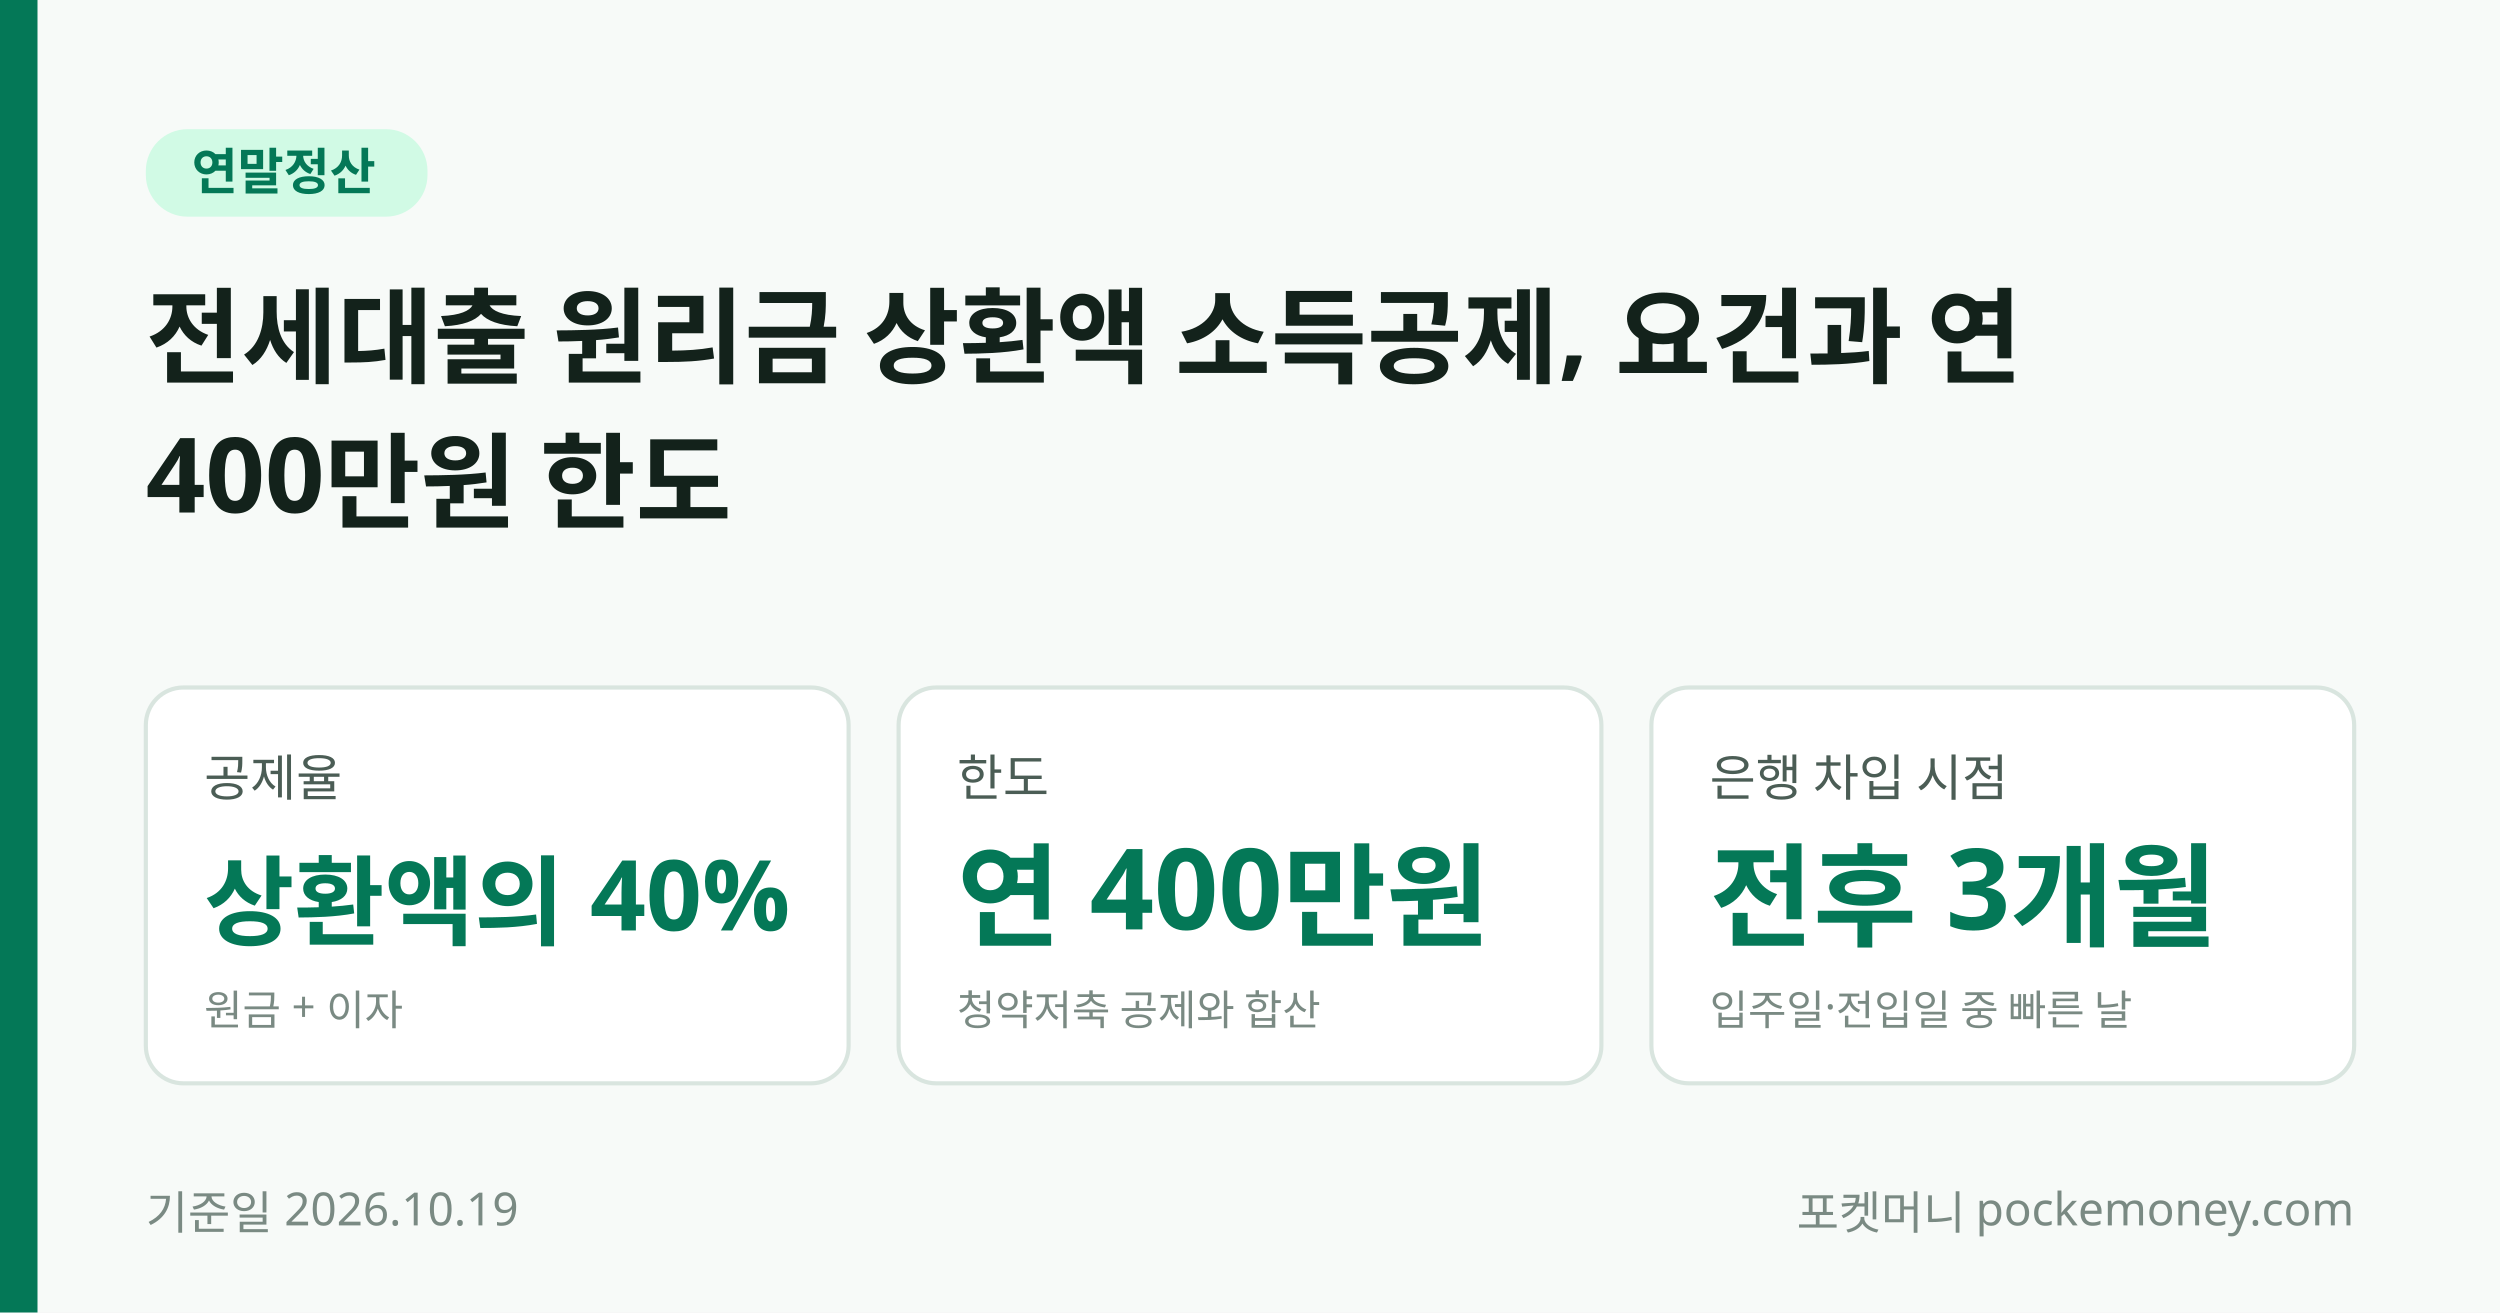
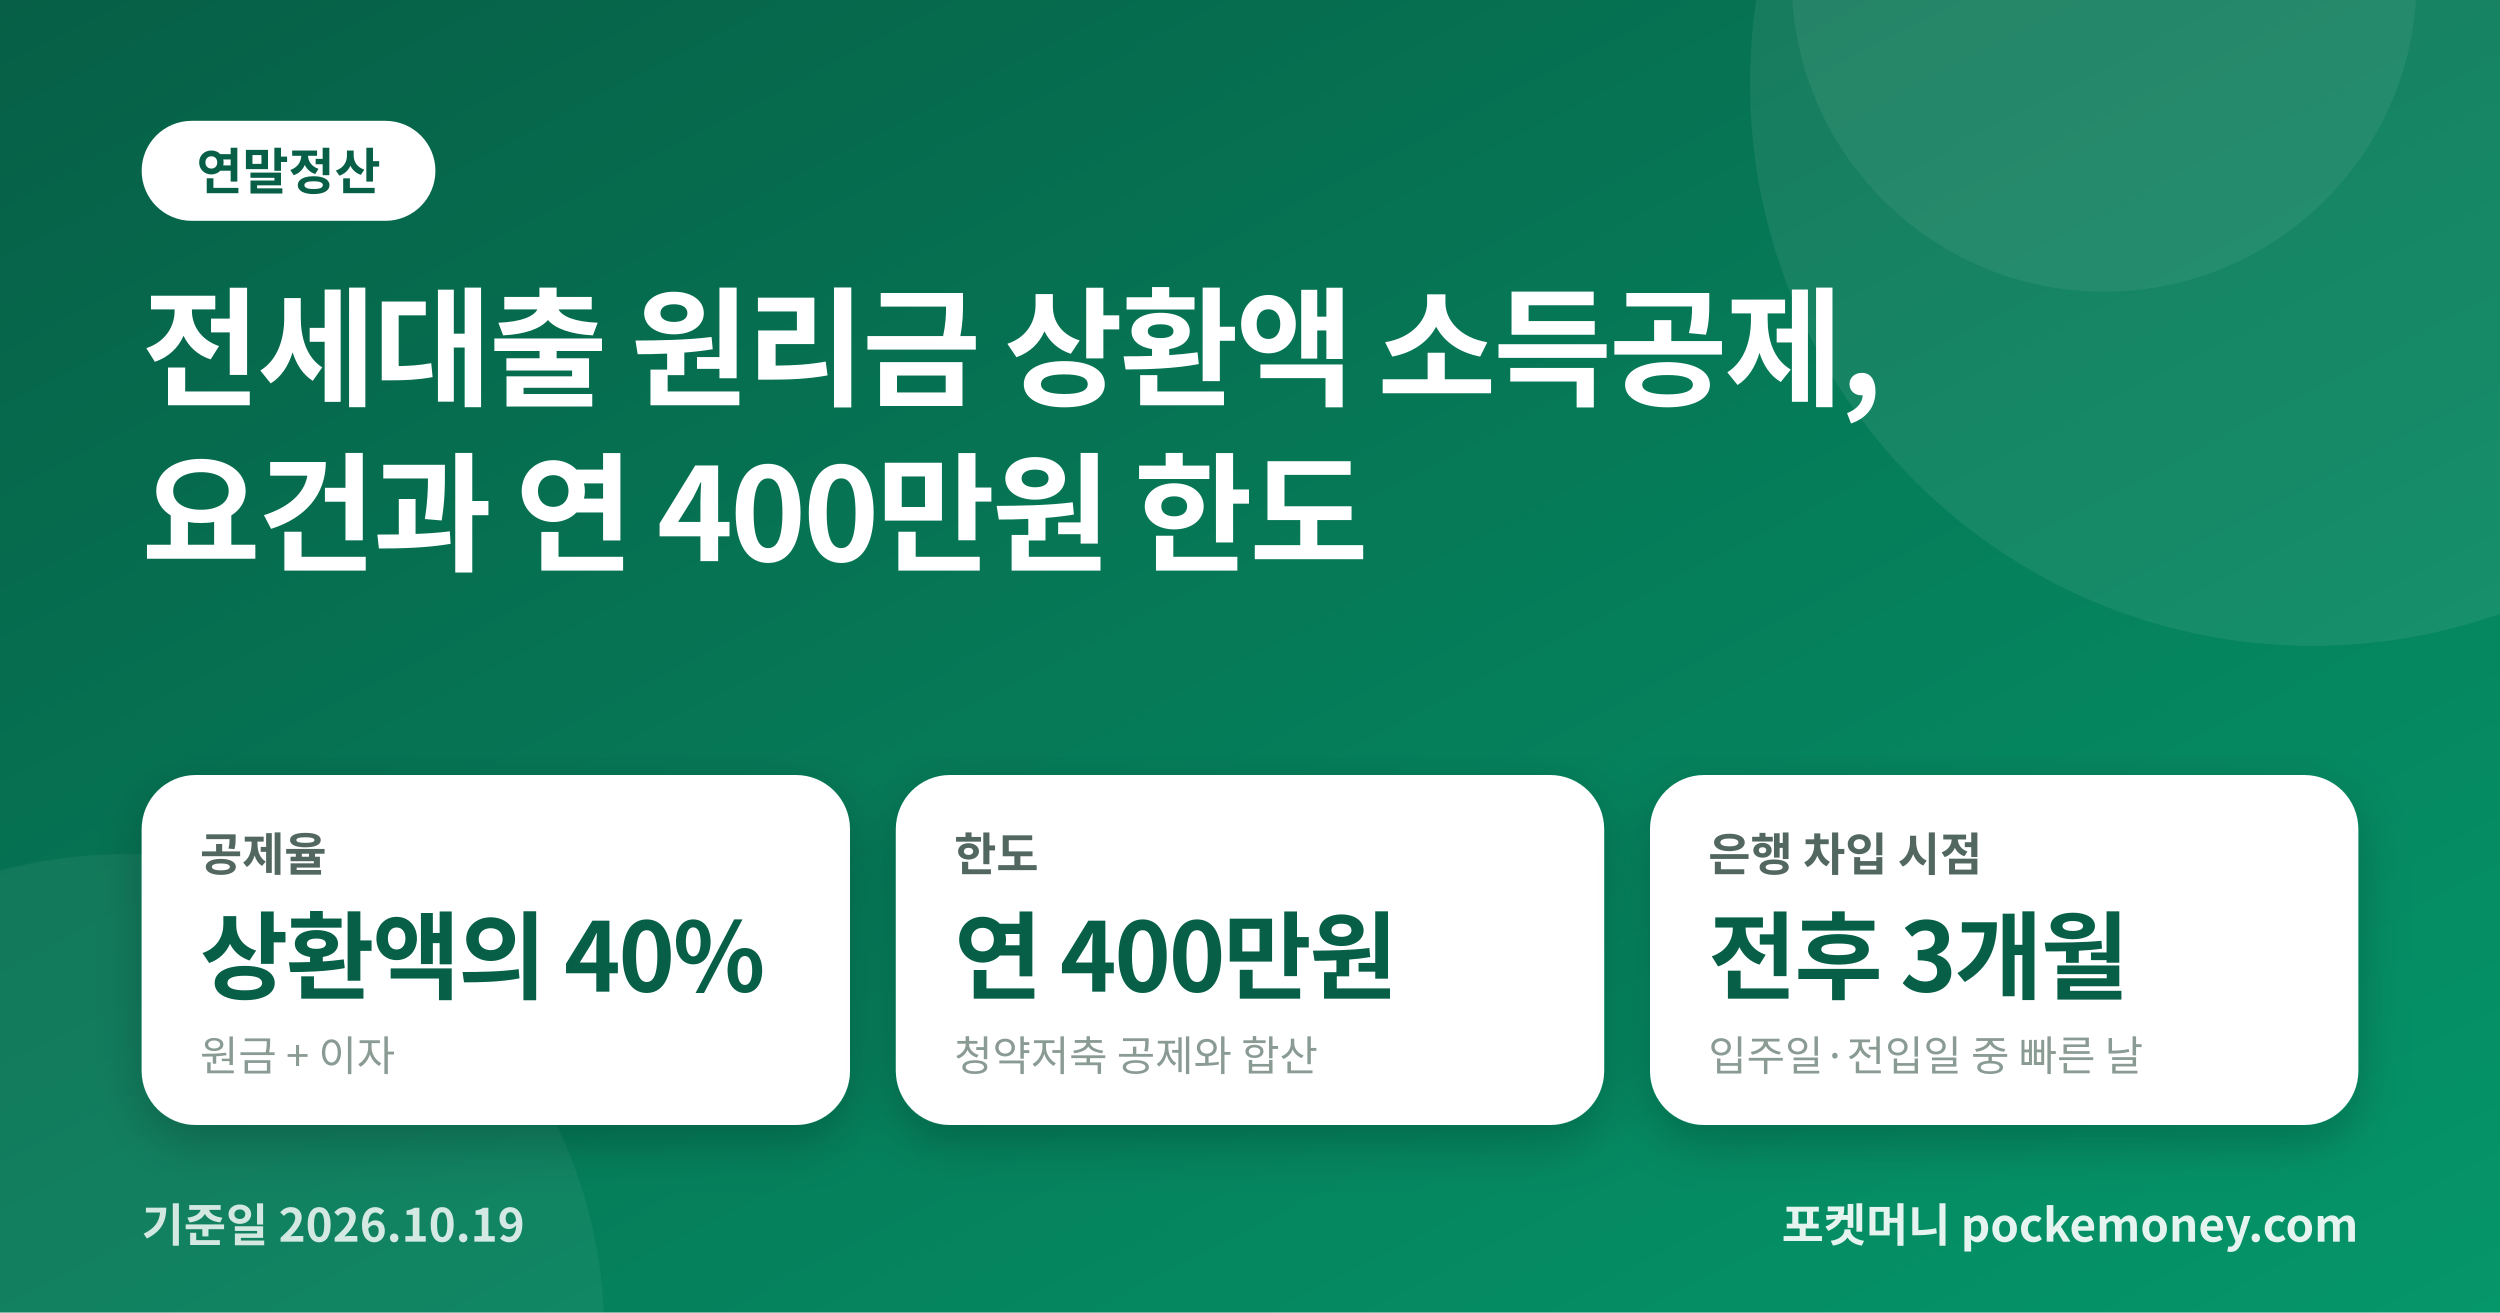
- <svg xmlns="http://www.w3.org/2000/svg" width="1200" height="630" viewBox="0 0 1200 630" role="img" aria-label="전세대출 원리금 상환액 소득공제, 요건과 연 400만원 한도">
-   <rect width="1200" height="630" fill="#f7faf8" />
-   <rect x="0" y="0" width="1200" height="630" fill="#f7faf8" />
-   <rect x="0" y="0" width="18" height="630" fill="#047857" />
-   <rect x="70" y="62" rx="20" ry="20" width="135.2" height="42" fill="#d1fae5" />
-   <text x="92" y="91" font-family="NanumGothic, 'Noto Sans KR', sans-serif" font-size="24" font-weight="700" fill="#047857" text-anchor="start">연말정산</text>
-   <text x="70" y="180" font-family="NanumGothic, 'Noto Sans KR', sans-serif" font-size="50" font-weight="700" fill="#13221b" text-anchor="start">전세대출 원리금 상환액 소득공제, 요건과 연</text>
-   <text x="70" y="246" font-family="NanumGothic, 'Noto Sans KR', sans-serif" font-size="50" font-weight="700" fill="#13221b" text-anchor="start">400만원 한도</text>
-   <rect x="70" y="330" width="337.333" height="190" rx="18" fill="#ffffff" stroke="#d9e5df" stroke-width="2" />
-   <text x="98" y="382" font-family="NanumGothic, 'Noto Sans KR', sans-serif" font-size="24" font-weight="400" fill="#4b5d55" text-anchor="start">공제율</text>
-   <text x="98" y="450" font-family="NanumGothic, 'Noto Sans KR', sans-serif" font-size="47" font-weight="700" fill="#047857" text-anchor="start">상환액의 40%</text>
-   <text x="98" y="492" font-family="NanumGothic, 'Noto Sans KR', sans-serif" font-size="20" font-weight="400" fill="#7a8a83" text-anchor="start">원금 + 이자</text>
-   <rect x="431.333" y="330" width="337.333" height="190" rx="18" fill="#ffffff" stroke="#d9e5df" stroke-width="2" />
-   <text x="459.333" y="382" font-family="NanumGothic, 'Noto Sans KR', sans-serif" font-size="24" font-weight="400" fill="#4b5d55" text-anchor="start">한도</text>
-   <text x="459.333" y="450" font-family="NanumGothic, 'Noto Sans KR', sans-serif" font-size="54" font-weight="700" fill="#047857" text-anchor="start">연 400만원</text>
-   <text x="459.333" y="492" font-family="NanumGothic, 'Noto Sans KR', sans-serif" font-size="20" font-weight="400" fill="#7a8a83" text-anchor="start">청약저축 공제와 합산</text>
-   <rect x="792.667" y="330" width="337.333" height="190" rx="18" fill="#ffffff" stroke="#d9e5df" stroke-width="2" />
-   <text x="820.667" y="382" font-family="NanumGothic, 'Noto Sans KR', sans-serif" font-size="24" font-weight="400" fill="#4b5d55" text-anchor="start">은행 차입 시점</text>
-   <text x="820.667" y="450" font-family="NanumGothic, 'Noto Sans KR', sans-serif" font-size="54" font-weight="700" fill="#047857" text-anchor="start">전후 3개월</text>
-   <text x="820.667" y="492" font-family="NanumGothic, 'Noto Sans KR', sans-serif" font-size="20" font-weight="400" fill="#7a8a83" text-anchor="start">입주일·전입일 중 빠른 날</text>
-   <text x="70" y="590" font-family="NanumGothic, 'Noto Sans KR', sans-serif" font-size="22" font-weight="400" fill="#7a8a83" text-anchor="start">기준일 2026.10.19</text>
-   <text x="1130" y="590" font-family="NanumGothic, 'Noto Sans KR', sans-serif" font-size="22" font-weight="400" fill="#7a8a83" text-anchor="end">포켓머니 pockemoney.com</text>
+ <svg xmlns="http://www.w3.org/2000/svg" width="1200" height="630" viewBox="0 0 1200 630">
+   <defs>
+     <linearGradient id="g" x1="0" y1="0" x2="1" y2="1">
+       <stop offset="0" stop-color="#065f46" />
+       <stop offset="1" stop-color="#059669" />
+     </linearGradient>
+     <filter id="sh" x="-10%" y="-10%" width="120%" height="140%">
+       <feGaussianBlur in="SourceAlpha" stdDeviation="12" />
+       <feOffset dy="8" />
+       <feComponentTransfer>
+         <feFuncA type="linear" slope="0.22" />
+       </feComponentTransfer>
+       <feMerge>
+         <feMergeNode />
+         <feMergeNode in="SourceGraphic" />
+       </feMerge>
+     </filter>
+   </defs>
+   <rect width="1200" height="630" fill="url(#g)" />
+   <circle cx="1110" cy="40" r="270" fill="#fff" fill-opacity="0.07" />
+   <circle cx="1010" cy="-10" r="150" fill="#fff" fill-opacity="0.06" />
+   <circle cx="60" cy="640" r="230" fill="#fff" fill-opacity="0.05" />
+   <rect x="68" y="58" width="141" height="48" rx="24" fill="#fff" />
+   <text x="138.5" y="91" font-family="Pretendard, 'Noto Sans CJK KR', sans-serif" font-size="24" font-weight="700" fill="#065f46" text-anchor="middle">연말정산</text>
+   <text x="68" y="190" font-family="Pretendard, 'Noto Sans CJK KR', sans-serif" font-size="62" font-weight="800" fill="#fff" text-anchor="start" letter-spacing="-1.5">전세대출 원리금 상환액 소득공제,</text>
+   <text x="68" y="269.36" font-family="Pretendard, 'Noto Sans CJK KR', sans-serif" font-size="62" font-weight="800" fill="#fff" text-anchor="start" letter-spacing="-1.5">요건과 연 400만원 한도</text>
+   <g filter="url(#sh)">
+     <rect x="68" y="372" width="340" height="168" rx="26" fill="#fff" />
+   </g>
+   <text x="96" y="418" font-family="Pretendard, 'Noto Sans CJK KR', sans-serif" font-size="22" font-weight="600" fill="#52675f" text-anchor="start">공제율</text>
+   <text x="96" y="476" font-family="Pretendard, 'Noto Sans CJK KR', sans-serif" font-size="46" font-weight="800" fill="#065f46" text-anchor="start" letter-spacing="-1">상환액의 40%</text>
+   <text x="96" y="514" font-family="Pretendard, 'Noto Sans CJK KR', sans-serif" font-size="20" font-weight="500" fill="#8a9b94" text-anchor="start">원금 + 이자</text>
+   <g filter="url(#sh)">
+     <rect x="430" y="372" width="340" height="168" rx="26" fill="#fff" />
+   </g>
+   <text x="458" y="418" font-family="Pretendard, 'Noto Sans CJK KR', sans-serif" font-size="22" font-weight="600" fill="#52675f" text-anchor="start">한도</text>
+   <text x="458" y="476" font-family="Pretendard, 'Noto Sans CJK KR', sans-serif" font-size="46" font-weight="800" fill="#065f46" text-anchor="start" letter-spacing="-1">연 400만원</text>
+   <text x="458" y="514" font-family="Pretendard, 'Noto Sans CJK KR', sans-serif" font-size="20" font-weight="500" fill="#8a9b94" text-anchor="start">청약저축 공제와 합산</text>
+   <g filter="url(#sh)">
+     <rect x="792" y="372" width="340" height="168" rx="26" fill="#fff" />
+   </g>
+   <text x="820" y="418" font-family="Pretendard, 'Noto Sans CJK KR', sans-serif" font-size="22" font-weight="600" fill="#52675f" text-anchor="start">은행 차입 시점</text>
+   <text x="820" y="476" font-family="Pretendard, 'Noto Sans CJK KR', sans-serif" font-size="46" font-weight="800" fill="#065f46" text-anchor="start" letter-spacing="-1">전후 3개월</text>
+   <text x="820" y="514" font-family="Pretendard, 'Noto Sans CJK KR', sans-serif" font-size="20" font-weight="500" fill="#8a9b94" text-anchor="start">입주일·전입일 중 빠른 날</text>
+   <text x="68" y="596" font-family="Pretendard, 'Noto Sans CJK KR', sans-serif" font-size="22" font-weight="600" fill="#fff" text-anchor="start" fill-opacity="0.82">기준일 2026.10.19</text>
+   <text x="1132" y="596" font-family="Pretendard, 'Noto Sans CJK KR', sans-serif" font-size="22" font-weight="700" fill="#fff" text-anchor="end" fill-opacity="0.9">포켓머니 pockemoney.com</text>
</svg>
